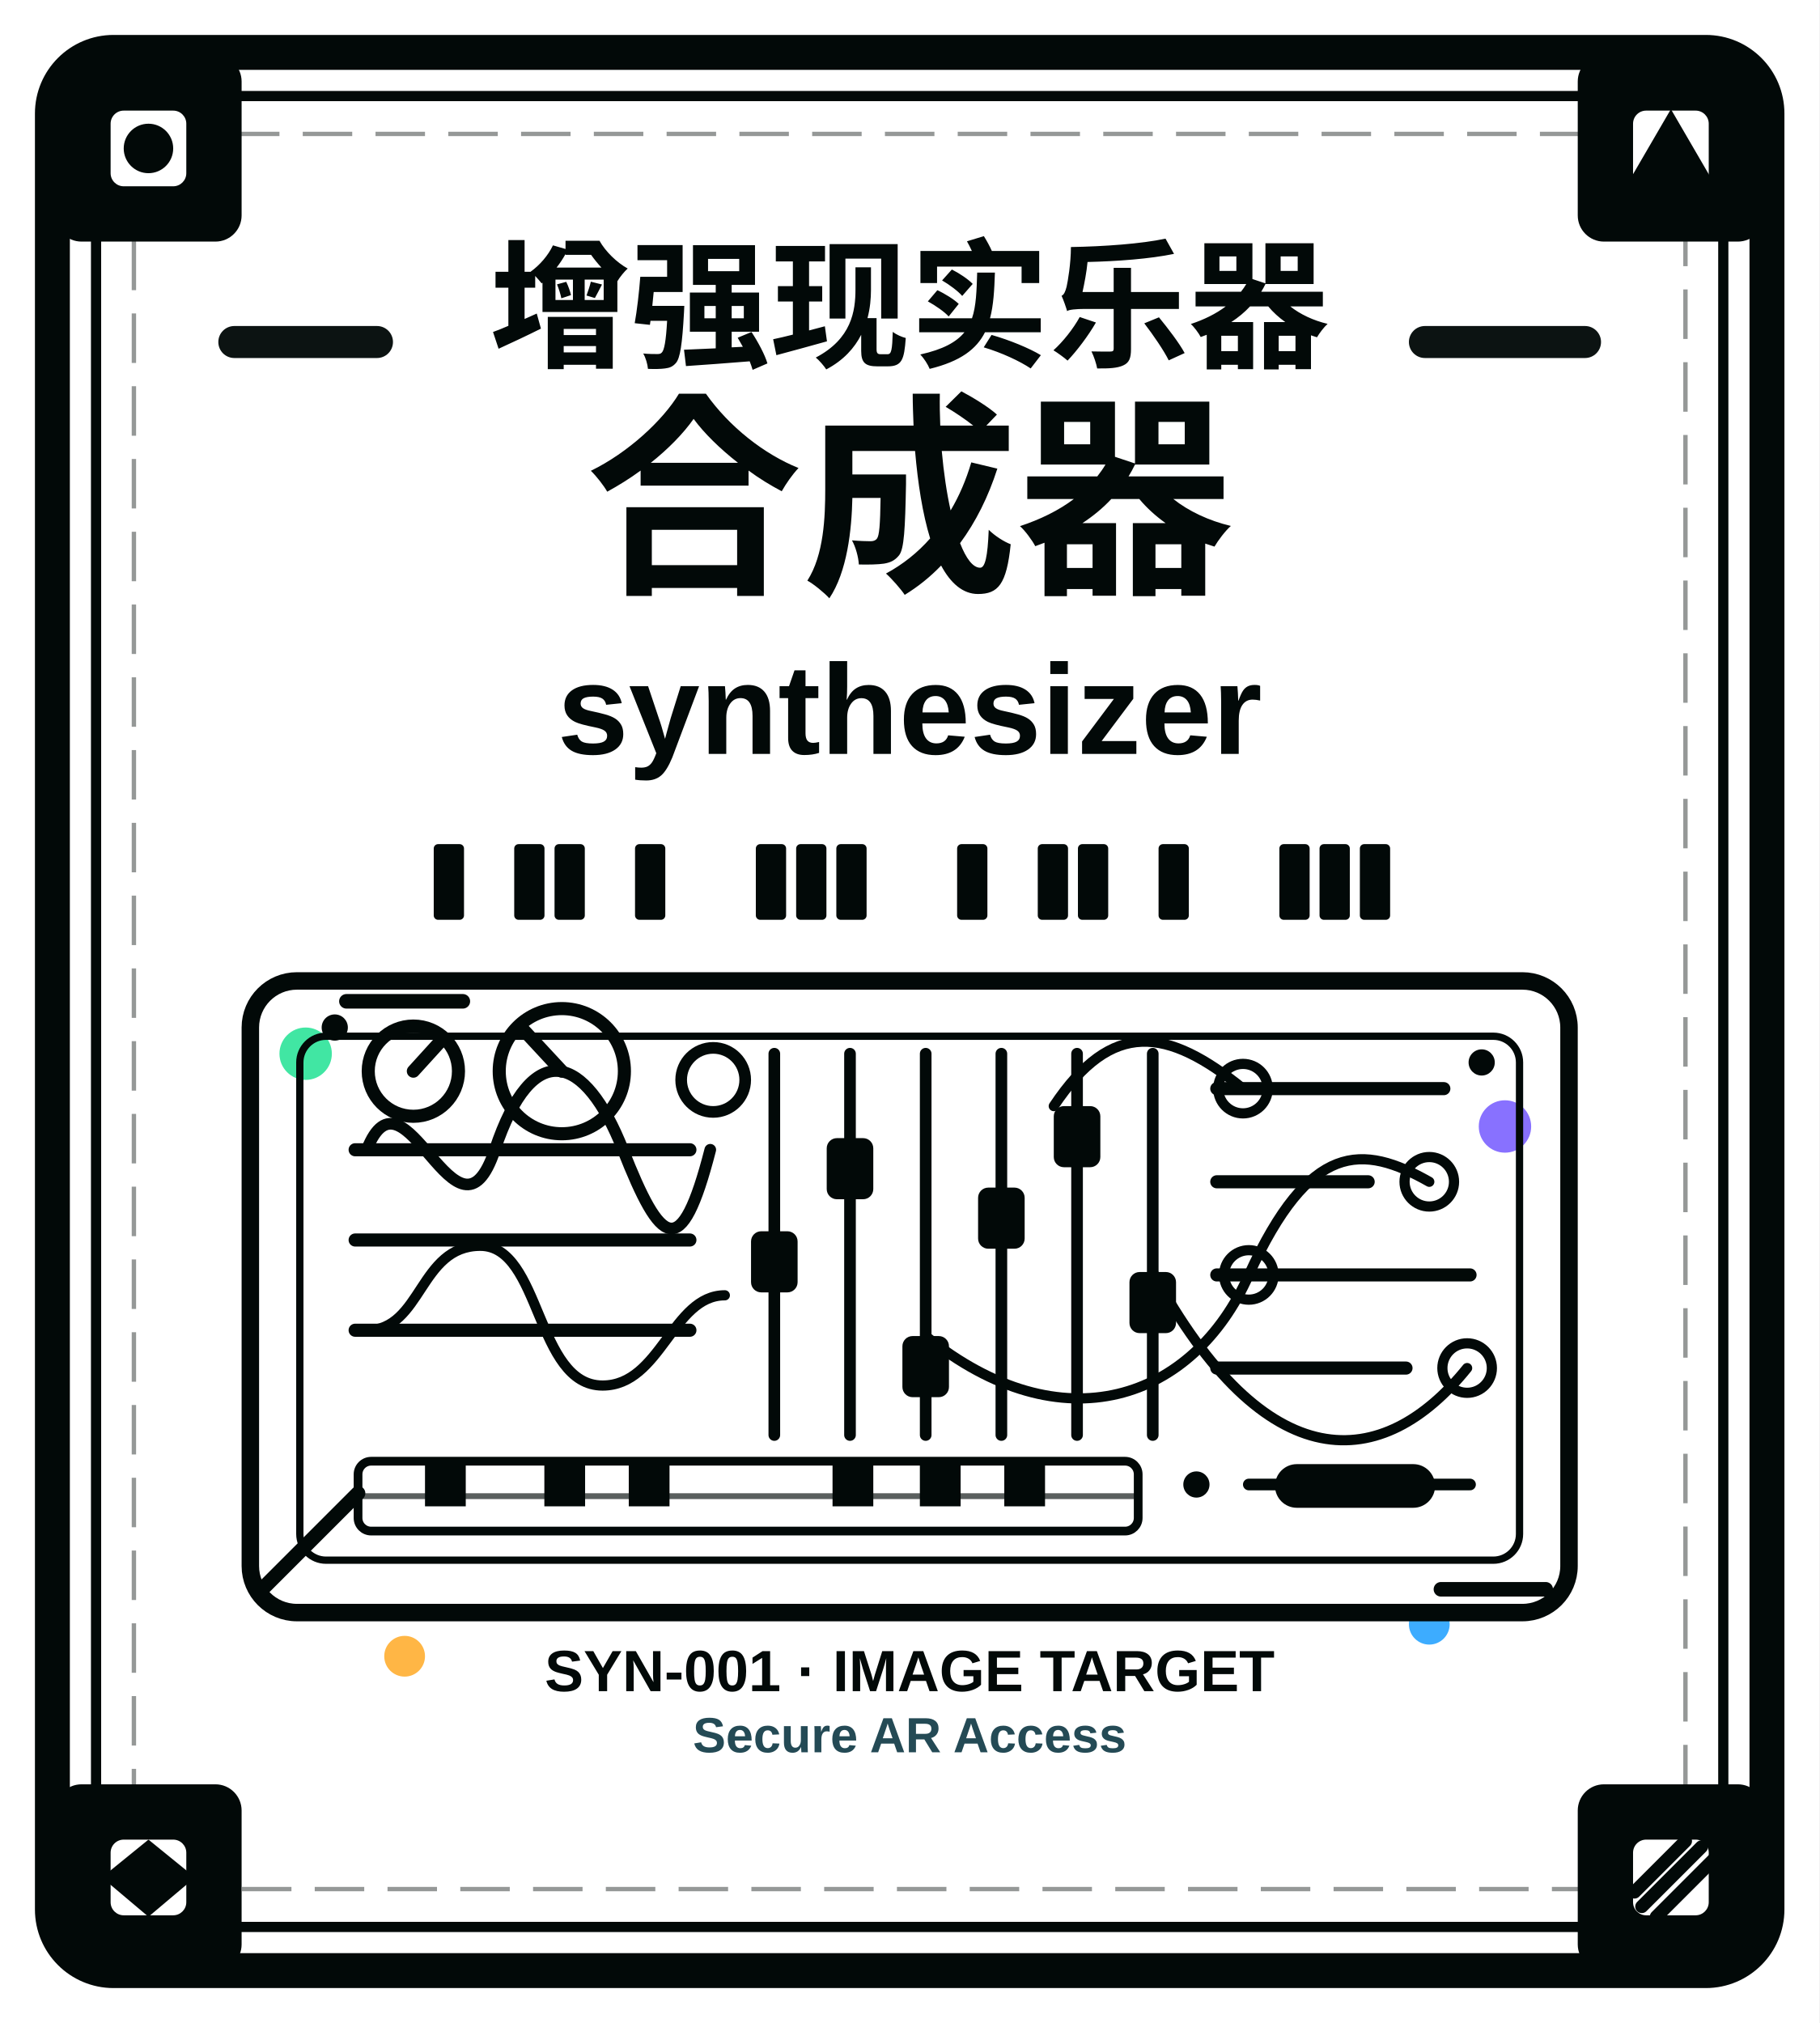
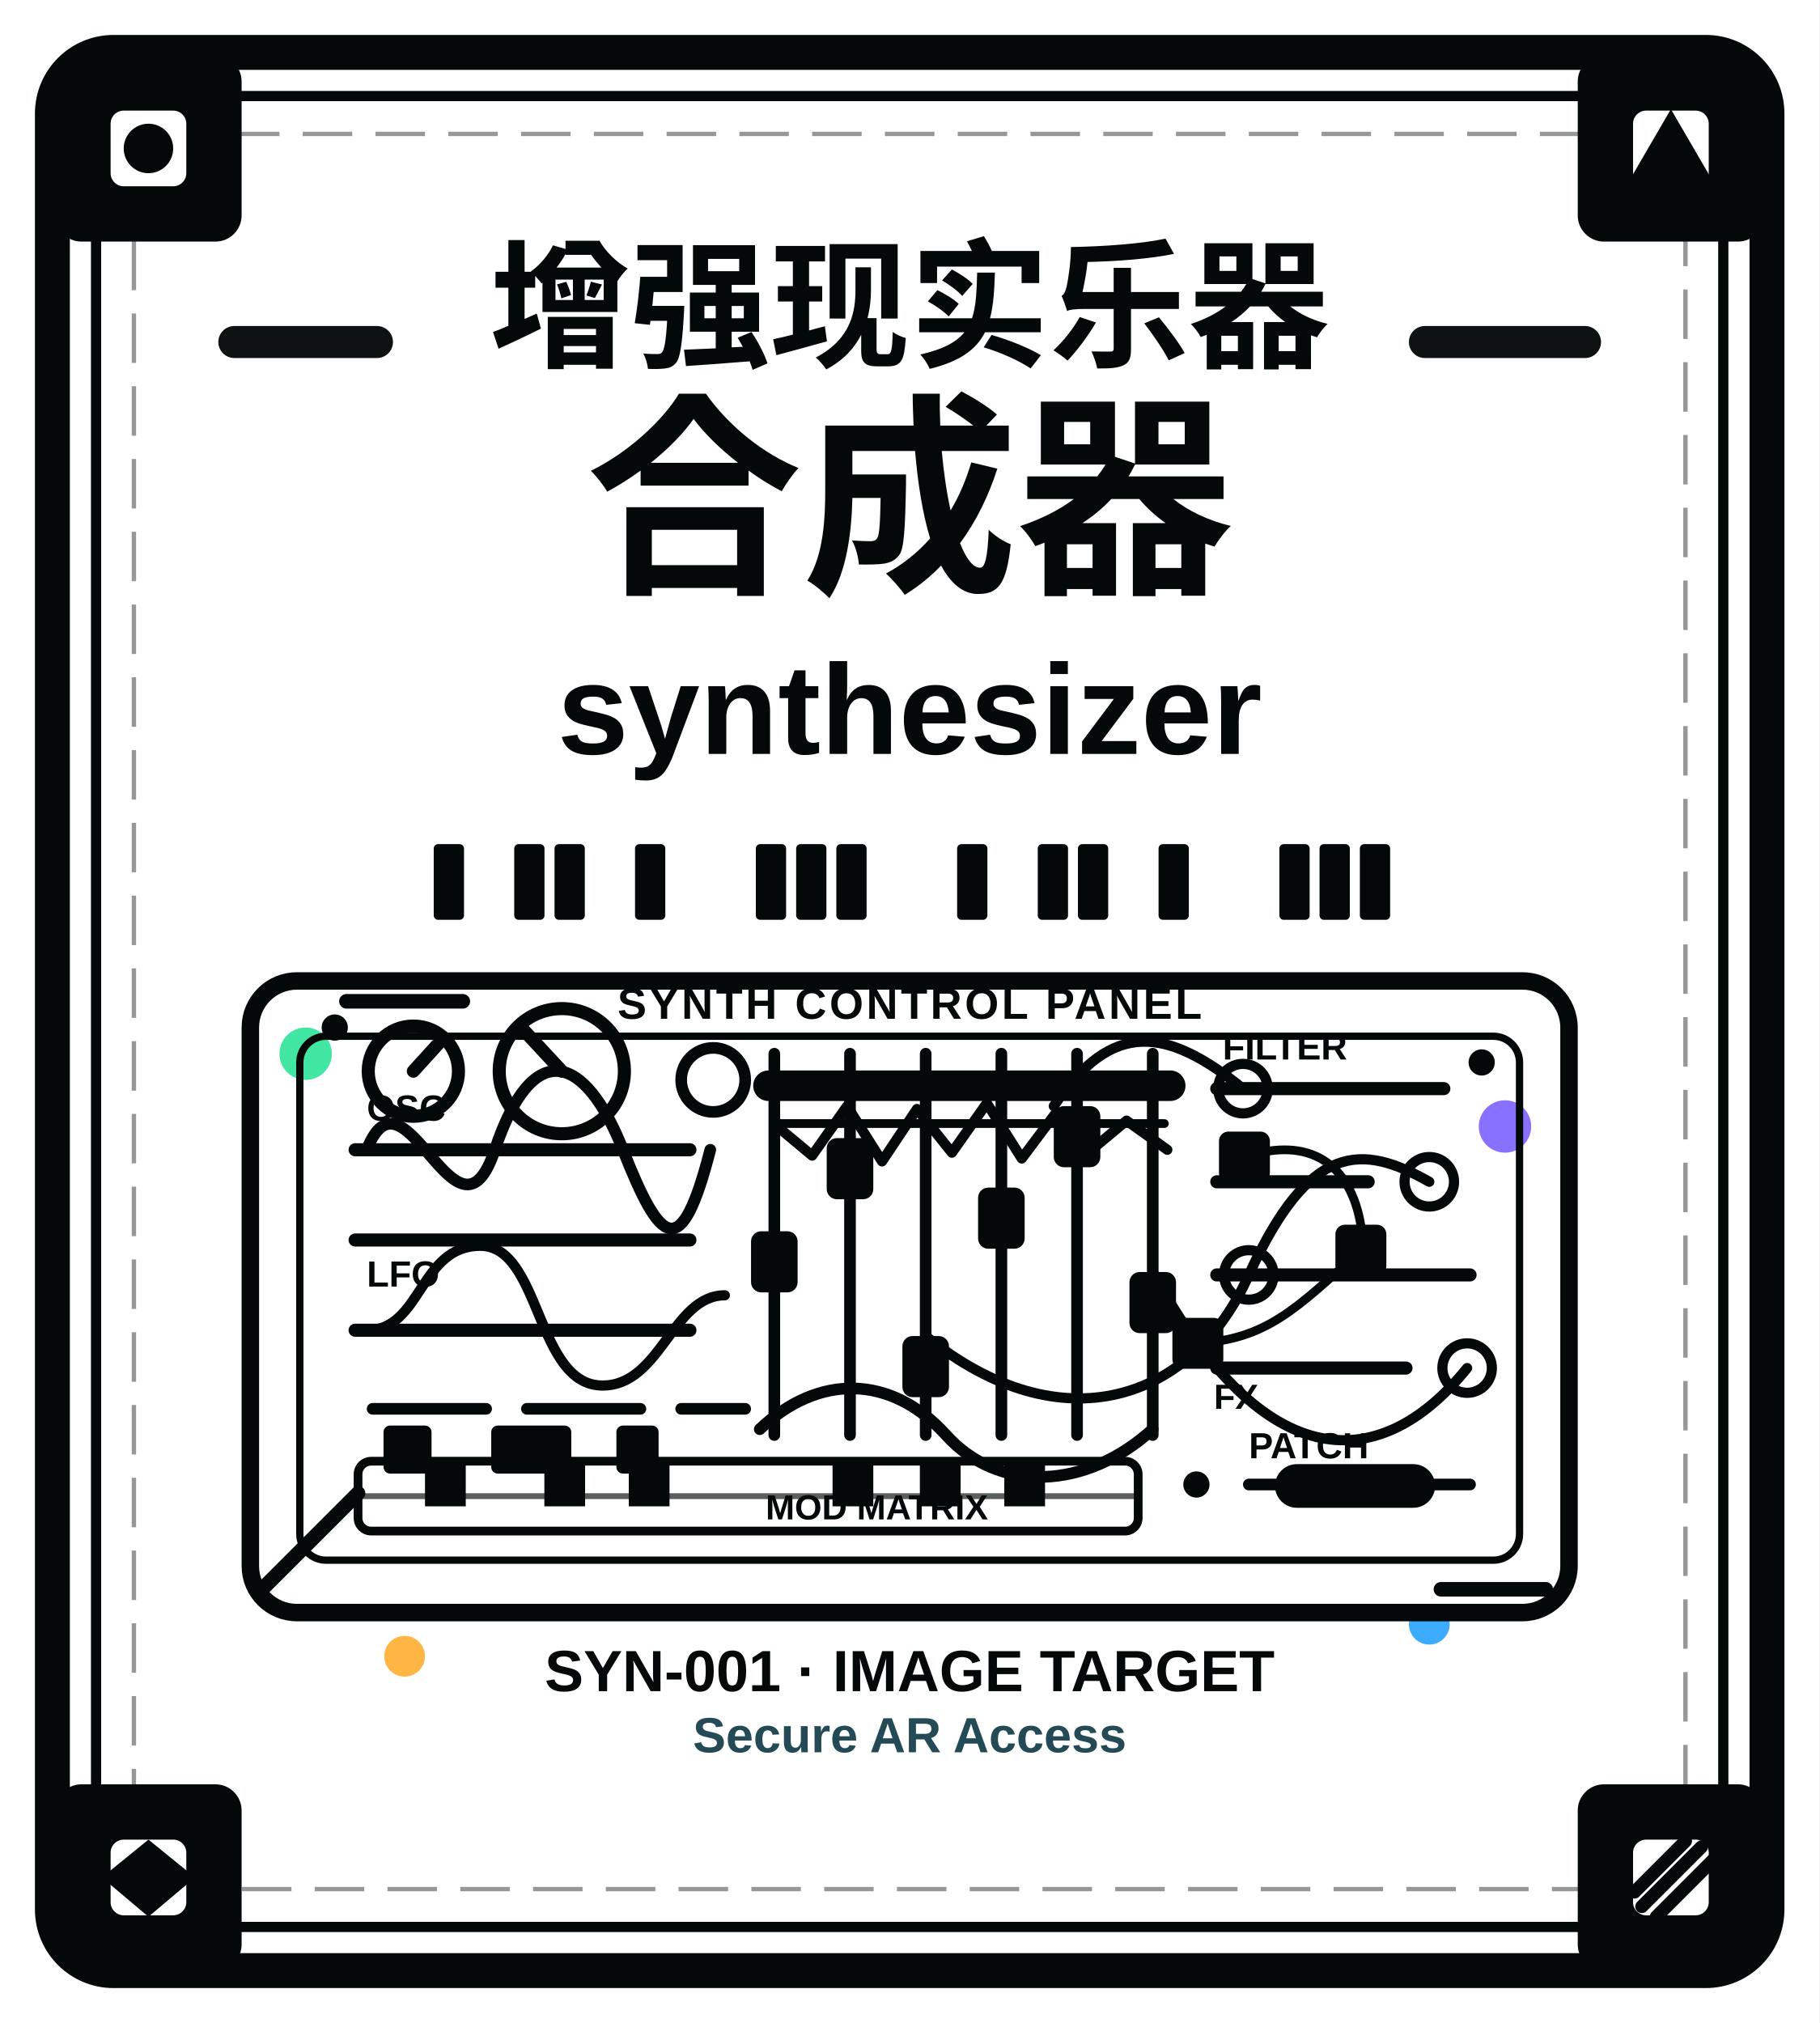
<svg xmlns="http://www.w3.org/2000/svg" width="1250" height="1390" viewBox="0 0 1250 1390">
  <rect width="1250" height="1390" fill="#ffffff" />
  <rect x="36" y="36" width="1178" height="1318" rx="42" fill="#ffffff" stroke="#020908" stroke-width="24" />
  <rect x="66" y="66" width="1118" height="1258" rx="20" fill="none" stroke="#020908" stroke-width="7" />
  <rect x="92" y="92" width="1066" height="1206" rx="16" fill="none" stroke="#020908" stroke-width="3" stroke-dasharray="34 16" opacity="0.42" />
  <rect x="38" y="38" width="128" height="128" rx="18" fill="#020908" />
  <rect x="76" y="76" width="52" height="52" rx="9" fill="#ffffff" />
  <circle cx="102" cy="102" r="17" fill="#020908" />
  <rect x="1084" y="38" width="128" height="128" rx="18" fill="#020908" />
  <rect x="1122" y="76" width="52" height="52" rx="9" fill="#ffffff" />
  <path d="M1148 75 L1180 130 L1116 130 Z" fill="#020908" />
  <rect x="38" y="1226" width="128" height="128" rx="18" fill="#020908" />
  <rect x="76" y="1264" width="52" height="52" rx="9" fill="#ffffff" />
  <path d="M102 1264 L134 1290 L102 1317 L70 1290 Z" fill="#020908" />
  <rect x="1084" y="1226" width="128" height="128" rx="18" fill="#020908" />
  <rect x="1122" y="1264" width="52" height="52" rx="9" fill="#ffffff" />
  <g stroke="#020908" stroke-width="9" stroke-linecap="round">
    <path d="M1128 1310 L1169 1269" />
    <path d="M1138 1317 L1177 1278" />
    <path d="M1123 1300 L1158 1265" />
  </g>
  <g opacity="0.96" fill="#020908">
    <rect x="150" y="224" width="120" height="22" rx="11" />
    <rect x="968" y="224" width="132" height="22" rx="11" />
    <circle cx="210" cy="724" r="18" fill="#39e59f" />
    <circle cx="1034" cy="774" r="18" fill="#836bff" />
    <circle cx="278" cy="1138" r="14" fill="#ffb33d" />
    <circle cx="982" cy="1116" r="14" fill="#35a9ff" />
  </g>
  <text x="625" y="245" text-anchor="middle" font-family="Arial, PingFang SC, Microsoft YaHei, sans-serif" font-size="96" font-weight="900" letter-spacing="0" fill="#020908">增强现实乐器</text>
  <text x="625" y="396" text-anchor="middle" font-family="Arial, PingFang SC, Microsoft YaHei, sans-serif" font-size="148" font-weight="900" letter-spacing="0" fill="#020908">合成器</text>
  <text x="625" y="518" text-anchor="middle" font-family="Arial, Helvetica, sans-serif" font-size="88" font-weight="900" letter-spacing="0" fill="#020908">synthesizer</text>
  <g id="non-qr-data-signature" fill="#020908" opacity="1">
    <rect x="298.0" y="580.0" width="20.8" height="52.0" rx="3" />
    <rect x="353.3" y="580.0" width="20.8" height="52.0" rx="3" />
    <rect x="381.0" y="580.0" width="20.8" height="52.0" rx="3" />
    <rect x="436.3" y="580.0" width="20.8" height="52.0" rx="3" />
    <rect x="519.3" y="580.0" width="20.8" height="52.0" rx="3" />
    <rect x="547.0" y="580.0" width="20.8" height="52.0" rx="3" />
    <rect x="574.6" y="580.0" width="20.8" height="52.0" rx="3" />
    <rect x="657.6" y="580.0" width="20.8" height="52.0" rx="3" />
    <rect x="713.0" y="580.0" width="20.8" height="52.0" rx="3" />
    <rect x="740.6" y="580.0" width="20.8" height="52.0" rx="3" />
    <rect x="796.0" y="580.0" width="20.8" height="52.0" rx="3" />
    <rect x="879.0" y="580.0" width="20.8" height="52.0" rx="3" />
    <rect x="906.6" y="580.0" width="20.8" height="52.0" rx="3" />
    <rect x="934.3" y="580.0" width="20.8" height="52.0" rx="3" />
  </g>
  <g id="synth-panel-target" fill="none" stroke="#020908" stroke-linecap="round" stroke-linejoin="round">
    <rect x="172" y="674" width="906" height="434" rx="32" stroke-width="12" />
    <rect x="206" y="712" width="838" height="360" rx="18" stroke-width="5" />
    <path d="M244 790 H474 M244 852 H474 M244 914 H474" stroke-width="9" />
    <path d="M252 790 C278 724 314 868 340 790 S402 724 428 790 S468 868 488 790" stroke-width="8" />
    <path d="M252 914 C290 914 288 856 330 856 C372 856 368 952 414 952 C454 952 462 890 498 890" stroke-width="7" />
    <circle cx="284" cy="736" r="31" stroke-width="9" />
    <path d="M284 736 L304 714" stroke-width="9" />
    <circle cx="386" cy="736" r="43" stroke-width="9" />
    <path d="M386 736 L360 708" stroke-width="9" />
    <circle cx="490" cy="742" r="22" stroke-width="8" />
    <path d="M532 724 V986 M584 724 V986 M636 724 V986 M688 724 V986 M740 724 V986 M792 724 V986" stroke-width="8" />
    <g fill="#020908" stroke="none">
      <rect x="516" y="846" width="32" height="42" rx="7" />
      <rect x="568" y="782" width="32" height="42" rx="7" />
      <rect x="620" y="918" width="32" height="42" rx="7" />
      <rect x="672" y="816" width="32" height="42" rx="7" />
      <rect x="724" y="760" width="32" height="42" rx="7" />
      <rect x="776" y="874" width="32" height="42" rx="7" />
    </g>
    <path d="M836 748 H992 M836 812 H940 M836 876 H1010 M836 940 H966" stroke-width="9" />
    <path d="M858 1020 H1010" stroke-width="8" />
    <circle cx="854" cy="748" r="17" stroke-width="7" />
    <circle cx="982" cy="812" r="17" stroke-width="7" />
    <circle cx="858" cy="876" r="17" stroke-width="7" />
    <circle cx="1008" cy="940" r="17" stroke-width="7" />
    <path d="M854 748 C802 706 764 700 724 760" stroke-width="7" />
    <path d="M982 812 C936 786 900 784 858 876" stroke-width="7" />
    <path d="M858 876 C820 962 730 994 636 918" stroke-width="7" />
    <path d="M1008 940 C950 1012 870 1018 792 874" stroke-width="7" />
    <rect x="246" y="1004" width="536" height="48" rx="9" stroke-width="6" />
    <g fill="#020908" stroke="none">
      <rect x="292" y="1004" width="28" height="31" />
      <rect x="374" y="1004" width="28" height="31" />
      <rect x="432" y="1004" width="28" height="31" />
      <rect x="572" y="1004" width="28" height="31" />
      <rect x="632" y="1004" width="28" height="31" />
      <rect x="690" y="1004" width="28" height="31" />
    </g>
    <path d="M246 1028 H782" stroke-width="4" opacity="0.65" />
    <path d="M238 688 L318 688 M990 1092 L1062 1092 M178 1094 L246 1026" stroke-width="10" />
  </g>
+   <g id="synth-panel-labels" fill="#020908" font-family="Arial, Helvetica, sans-serif" font-weight="900">
+     <text x="625" y="700" text-anchor="middle" font-size="30" letter-spacing="2">SYNTH CONTROL PANEL</text>
+     <text x="252" y="770" font-size="25">OSC</text>
+     <text x="840" y="728" font-size="25">FILTER</text>
+     <text x="252" y="884" font-size="25">LFO</text>
+     <text x="858" y="1002" font-size="25">PATCH</text>
+     <text x="834" y="968" font-size="24">FX</text>
+     <text x="526" y="1044" font-size="24">MOD MATRIX</text>
+   </g>
+   <g id="synth-extra-features" fill="#020908" stroke="#020908" stroke-linecap="round" stroke-linejoin="round">
+     <rect x="518" y="736" width="296" height="20" rx="10" />
+     <path d="M532 772 H800" stroke-width="6" />
+     <path d="M534 774 L558 794 L582 760 L606 798 L630 762 L654 792 L678 758 L702 796 L726 764 L750 790 L774 770 L802 790" fill="none" stroke-width="7" />
+     <rect x="838" y="778" width="34" height="34" rx="6" />
+     <rect x="918" y="842" width="34" height="34" rx="6" />
+     <rect x="806" y="906" width="34" height="34" rx="6" />
+     <path d="M855 795 C900 780 928 800 935 842" fill="none" stroke-width="6" />
+     <path d="M935 859 C890 900 870 920 823 923" fill="none" stroke-width="6" />
+     <path d="M256 968 H334 M362 968 H440 M468 968 H512" stroke-width="8" />
+     <rect x="264" y="980" width="32" height="32" rx="4" />
+     <rect x="338" y="980" width="54" height="32" rx="4" />
+     <rect x="424" y="980" width="28" height="32" rx="4" />
+     <path d="M522 982 C562 944 612 944 650 986 C686 1026 746 1024 792 982" fill="none" stroke-width="8" />
+   </g>
  <g id="panel-leds" fill="#020908">
    <circle cx="230" cy="706" r="9" />
    <circle cx="1018" cy="730" r="9" />
    <circle cx="822" cy="1020" r="9" />
    <rect x="876" y="1006" width="110" height="30" rx="15" />
  </g>
  <text x="625" y="1162" text-anchor="middle" font-family="Arial, Helvetica, sans-serif" font-size="40" font-weight="900" letter-spacing="0" fill="#020908">SYN-001 · IMAGE TARGET</text>
  <text x="625" y="1204" text-anchor="middle" font-family="Arial, Helvetica, sans-serif" font-size="34" font-weight="850" letter-spacing="0" fill="#244a55">Secure AR Access</text>
</svg>
